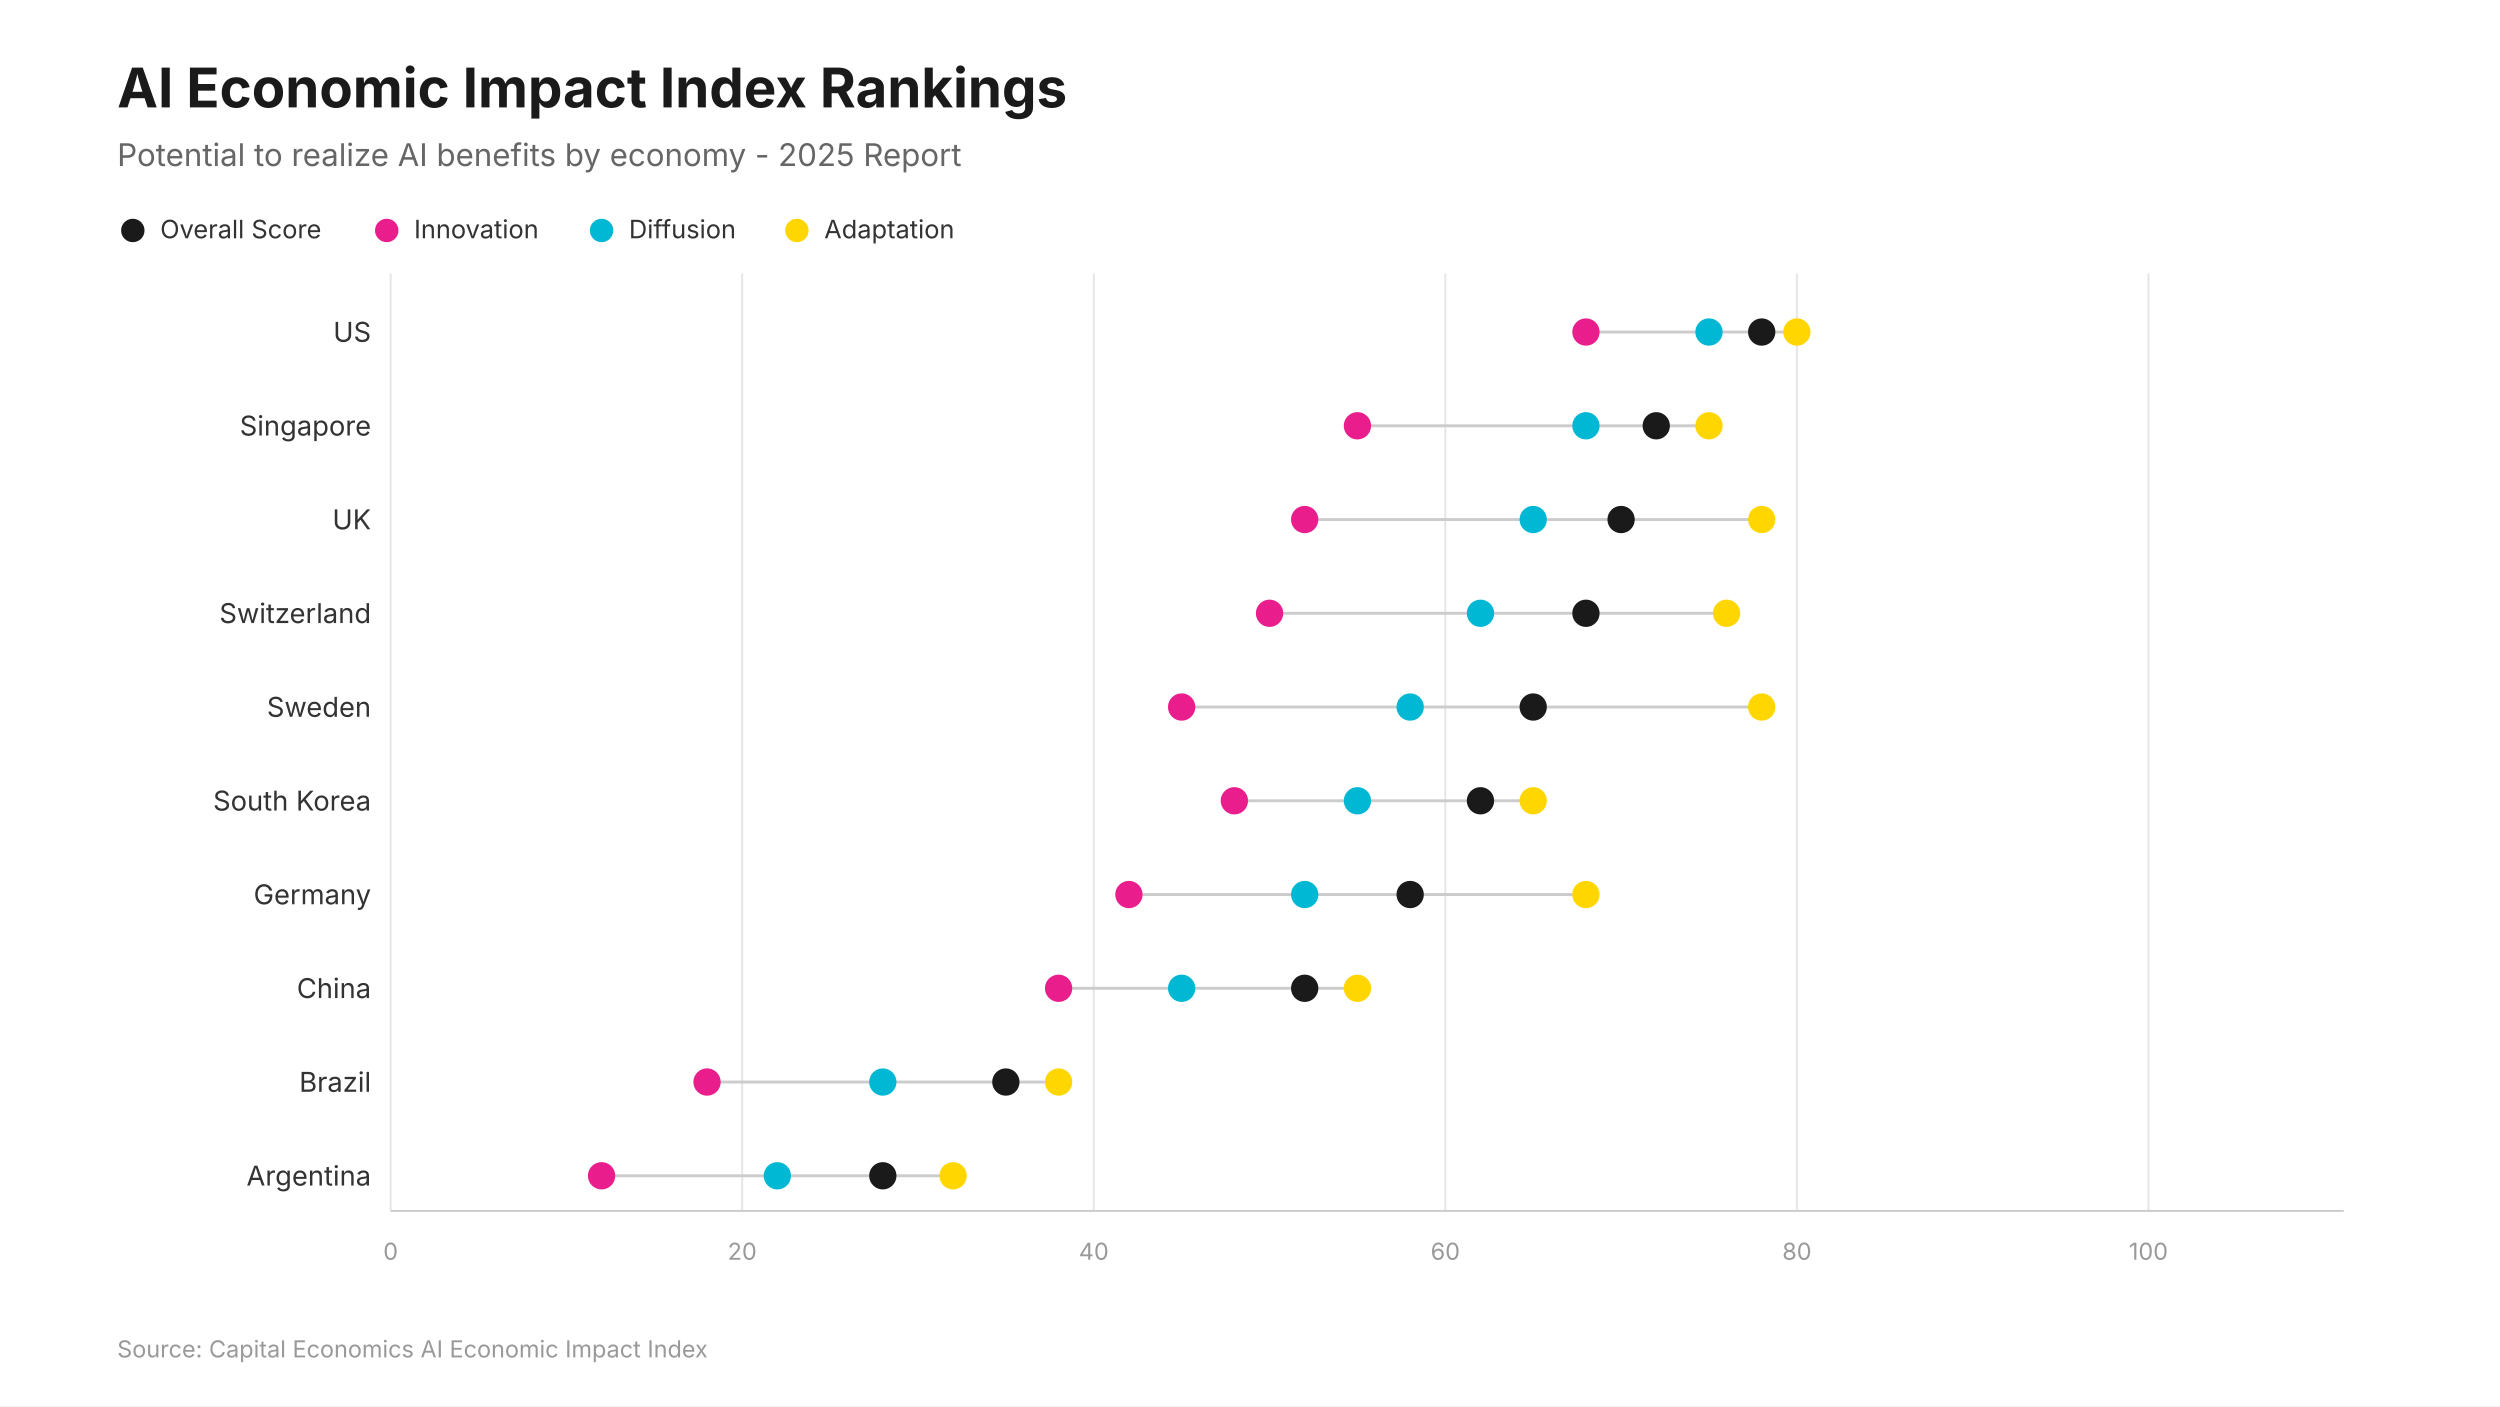
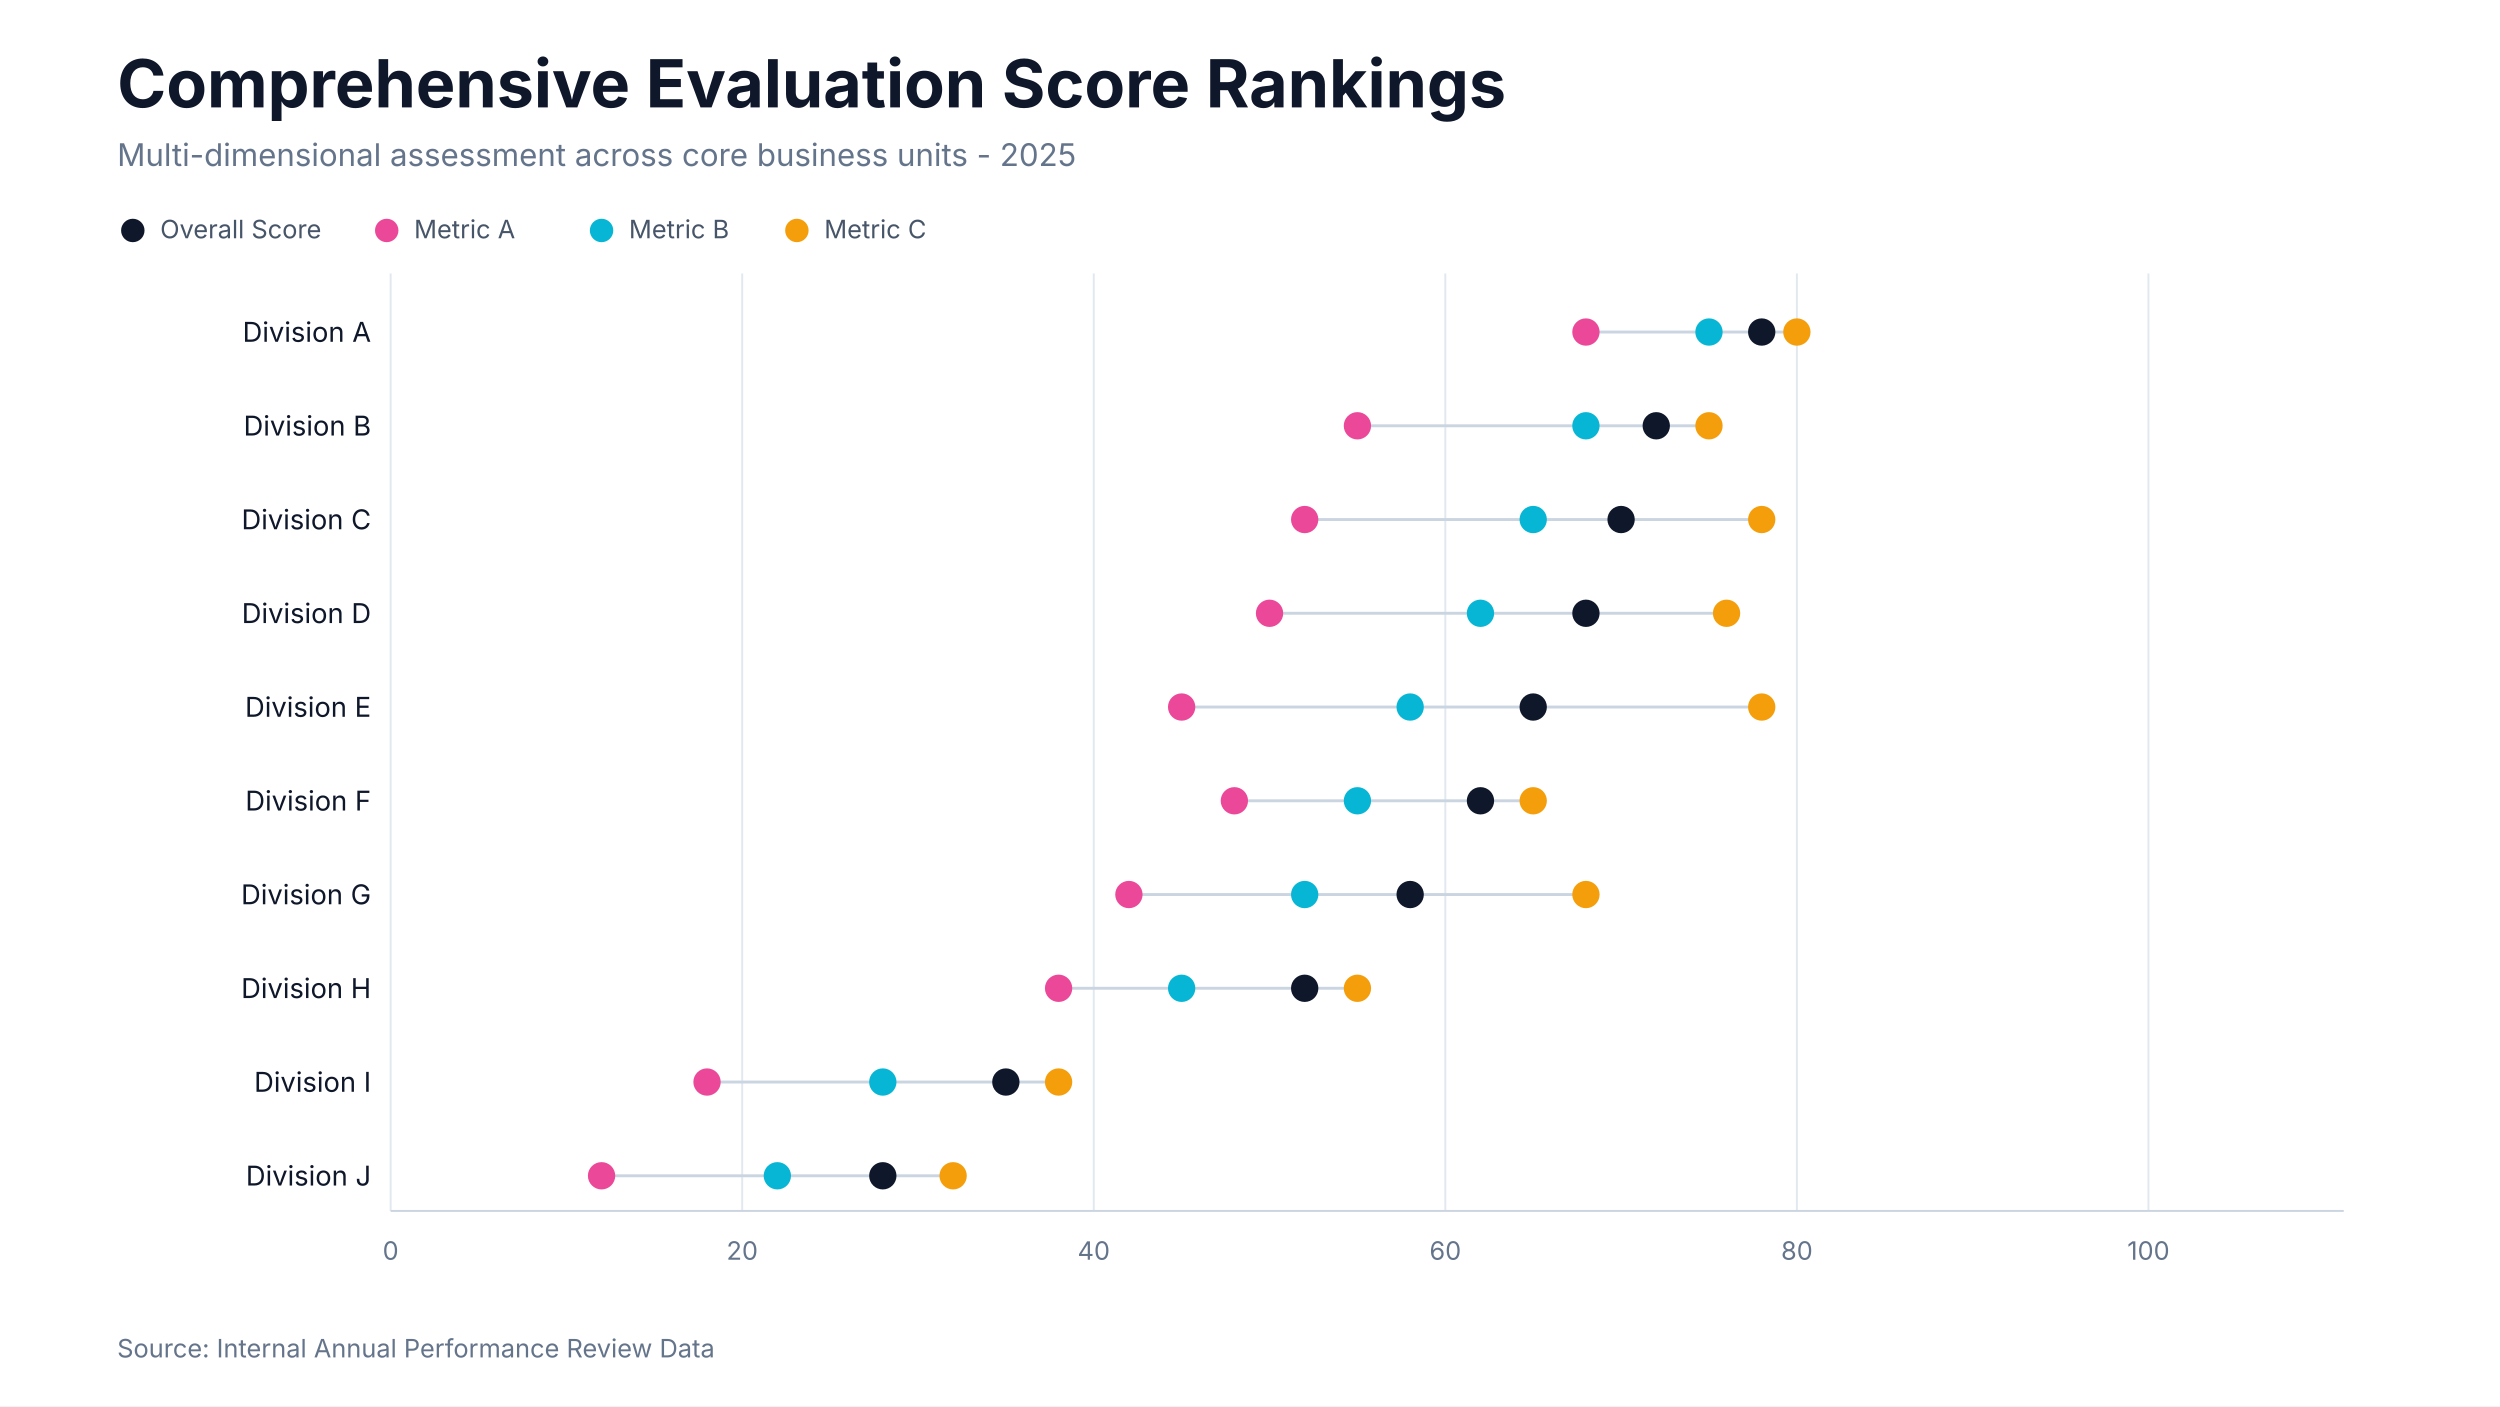
<svg xmlns="http://www.w3.org/2000/svg" viewBox="0 0 1280 720" width="1280" height="720">
  <rect width="1280" height="720" fill="#FFFFFF" />
-   <text x="60" y="55" font-family="-apple-system, BlinkMacSystemFont, 'Segoe UI', 'PingFang SC', 'Microsoft YaHei', sans-serif" font-size="28" font-weight="bold" fill="#1A1A1A">
-     <tspan>AI Economic Impact Index Rankings</tspan>
-   </text>
-   <text x="60" y="85" font-family="-apple-system, BlinkMacSystemFont, 'Segoe UI', 'PingFang SC', 'Microsoft YaHei', sans-serif" font-size="16" fill="#666666">
-     <tspan>Potential to realize AI benefits by economy - 2025 Report</tspan>
-   </text>
+   <text x="60" y="55" font-family="-apple-system, BlinkMacSystemFont, 'Segoe UI', 'PingFang SC', 'Microsoft YaHei', sans-serif" font-size="34" font-weight="bold" fill="#0F172A">Comprehensive Evaluation Score Rankings</text>
+   <text x="60" y="85" font-family="-apple-system, BlinkMacSystemFont, 'Segoe UI', 'PingFang SC', 'Microsoft YaHei', sans-serif" font-size="16" fill="#64748B">Multi-dimensional assessment across core business units - 2025</text>
  <g id="legend" transform="translate(60, 110)">
-     <circle cx="8" cy="8" r="6" fill="#1A1A1A" />
-     <text x="22" y="12" font-family="-apple-system, BlinkMacSystemFont, 'Segoe UI', sans-serif" font-size="13" fill="#333333">
-       <tspan>Overall Score</tspan>
-     </text>
-     <circle cx="138" cy="8" r="6" fill="#E91E8C" />
-     <text x="152" y="12" font-family="-apple-system, BlinkMacSystemFont, 'Segoe UI', sans-serif" font-size="13" fill="#333333">
-       <tspan>Innovation</tspan>
-     </text>
-     <circle cx="248" cy="8" r="6" fill="#00B8D4" />
-     <text x="262" y="12" font-family="-apple-system, BlinkMacSystemFont, 'Segoe UI', sans-serif" font-size="13" fill="#333333">
-       <tspan>Diffusion</tspan>
-     </text>
-     <circle cx="348" cy="8" r="6" fill="#FFD600" />
-     <text x="362" y="12" font-family="-apple-system, BlinkMacSystemFont, 'Segoe UI', sans-serif" font-size="13" fill="#333333">
-       <tspan>Adaptation</tspan>
-     </text>
+     <circle cx="8" cy="8" r="6" fill="#0F172A" />
+     <text x="22" y="12" font-family="-apple-system, BlinkMacSystemFont, 'Segoe UI', sans-serif" font-size="13" fill="#475569">Overall Score</text>
+     <circle cx="138" cy="8" r="6" fill="#EC4899" />
+     <text x="152" y="12" font-family="-apple-system, BlinkMacSystemFont, 'Segoe UI', sans-serif" font-size="13" fill="#475569">Metric A</text>
+     <circle cx="248" cy="8" r="6" fill="#06B6D4" />
+     <text x="262" y="12" font-family="-apple-system, BlinkMacSystemFont, 'Segoe UI', sans-serif" font-size="13" fill="#475569">Metric B</text>
+     <circle cx="348" cy="8" r="6" fill="#F59E0B" />
+     <text x="362" y="12" font-family="-apple-system, BlinkMacSystemFont, 'Segoe UI', sans-serif" font-size="13" fill="#475569">Metric C</text>
  </g>
  <g id="chartArea" transform="translate(0, 140)">
-     <line x1="200" y1="0" x2="200" y2="480" stroke="#E5E5E5" stroke-width="1" />
-     <line x1="380" y1="0" x2="380" y2="480" stroke="#E5E5E5" stroke-width="1" />
-     <line x1="560" y1="0" x2="560" y2="480" stroke="#E5E5E5" stroke-width="1" />
-     <line x1="740" y1="0" x2="740" y2="480" stroke="#E5E5E5" stroke-width="1" />
-     <line x1="920" y1="0" x2="920" y2="480" stroke="#E5E5E5" stroke-width="1" />
-     <line x1="1100" y1="0" x2="1100" y2="480" stroke="#E5E5E5" stroke-width="1" />
-     <line x1="200" y1="480" x2="1200" y2="480" stroke="#CCCCCC" stroke-width="1" />
-     <text x="200" y="505" font-family="-apple-system, BlinkMacSystemFont, 'Segoe UI', sans-serif" font-size="12" fill="#999999" text-anchor="middle">
-       <tspan>0</tspan>
-     </text>
-     <text x="380" y="505" font-family="-apple-system, BlinkMacSystemFont, 'Segoe UI', sans-serif" font-size="12" fill="#999999" text-anchor="middle">
-       <tspan>20</tspan>
-     </text>
-     <text x="560" y="505" font-family="-apple-system, BlinkMacSystemFont, 'Segoe UI', sans-serif" font-size="12" fill="#999999" text-anchor="middle">
-       <tspan>40</tspan>
-     </text>
-     <text x="740" y="505" font-family="-apple-system, BlinkMacSystemFont, 'Segoe UI', sans-serif" font-size="12" fill="#999999" text-anchor="middle">
-       <tspan>60</tspan>
-     </text>
-     <text x="920" y="505" font-family="-apple-system, BlinkMacSystemFont, 'Segoe UI', sans-serif" font-size="12" fill="#999999" text-anchor="middle">
-       <tspan>80</tspan>
-     </text>
-     <text x="1100" y="505" font-family="-apple-system, BlinkMacSystemFont, 'Segoe UI', sans-serif" font-size="12" fill="#999999" text-anchor="middle">
-       <tspan>100</tspan>
-     </text>
-     <g class="data-row" transform="translate(0, 30)">
-       <text x="190" y="5" font-family="-apple-system, BlinkMacSystemFont, 'Segoe UI', 'PingFang SC', 'Microsoft YaHei', sans-serif" font-size="14" fill="#333333" text-anchor="end">
-         <tspan>US</tspan>
-       </text>
-       <line x1="812" y1="0" x2="920" y2="0" stroke="#CCCCCC" stroke-width="1.5" />
-       <circle cx="812" cy="0" r="7" fill="#E91E8C" />
-       <circle cx="875" cy="0" r="7" fill="#00B8D4" />
-       <circle cx="920" cy="0" r="7" fill="#FFD600" />
-       <circle cx="902" cy="0" r="7" fill="#1A1A1A" />
+     <line x1="200" y1="0" x2="200" y2="480" stroke="#E2E8F0" stroke-width="1" />
+     <line x1="380" y1="0" x2="380" y2="480" stroke="#E2E8F0" stroke-width="1" />
+     <line x1="560" y1="0" x2="560" y2="480" stroke="#E2E8F0" stroke-width="1" />
+     <line x1="740" y1="0" x2="740" y2="480" stroke="#E2E8F0" stroke-width="1" />
+     <line x1="920" y1="0" x2="920" y2="480" stroke="#E2E8F0" stroke-width="1" />
+     <line x1="1100" y1="0" x2="1100" y2="480" stroke="#E2E8F0" stroke-width="1" />
+     <line x1="200" y1="480" x2="1200" y2="480" stroke="#CBD5E1" stroke-width="1" />
+     <text x="200" y="505" font-family="-apple-system, BlinkMacSystemFont, 'Segoe UI', sans-serif" font-size="13" fill="#64748B" text-anchor="middle">0</text>
+     <text x="380" y="505" font-family="-apple-system, BlinkMacSystemFont, 'Segoe UI', sans-serif" font-size="13" fill="#64748B" text-anchor="middle">20</text>
+     <text x="560" y="505" font-family="-apple-system, BlinkMacSystemFont, 'Segoe UI', sans-serif" font-size="13" fill="#64748B" text-anchor="middle">40</text>
+     <text x="740" y="505" font-family="-apple-system, BlinkMacSystemFont, 'Segoe UI', sans-serif" font-size="13" fill="#64748B" text-anchor="middle">60</text>
+     <text x="920" y="505" font-family="-apple-system, BlinkMacSystemFont, 'Segoe UI', sans-serif" font-size="13" fill="#64748B" text-anchor="middle">80</text>
+     <text x="1100" y="505" font-family="-apple-system, BlinkMacSystemFont, 'Segoe UI', sans-serif" font-size="13" fill="#64748B" text-anchor="middle">100</text>
+     <g id="row-us" transform="translate(0, 30)">
+       <text x="190" y="5" font-family="-apple-system, BlinkMacSystemFont, 'Segoe UI', 'PingFang SC', 'Microsoft YaHei', sans-serif" font-size="14" fill="#0F172A" text-anchor="end">Division A</text>
+       <line x1="812" y1="0" x2="920" y2="0" stroke="#CBD5E1" stroke-width="1.5" />
+       <circle cx="812" cy="0" r="7" fill="#EC4899" />
+       <circle cx="875" cy="0" r="7" fill="#06B6D4" />
+       <circle cx="920" cy="0" r="7" fill="#F59E0B" />
+       <circle cx="902" cy="0" r="7" fill="#0F172A" />
    </g>
-     <g class="data-row" transform="translate(0, 78)">
-       <text x="190" y="5" font-family="-apple-system, BlinkMacSystemFont, 'Segoe UI', 'PingFang SC', 'Microsoft YaHei', sans-serif" font-size="14" fill="#333333" text-anchor="end">
-         <tspan>Singapore</tspan>
-       </text>
-       <line x1="695" y1="0" x2="875" y2="0" stroke="#CCCCCC" stroke-width="1.5" />
-       <circle cx="695" cy="0" r="7" fill="#E91E8C" />
-       <circle cx="812" cy="0" r="7" fill="#00B8D4" />
-       <circle cx="875" cy="0" r="7" fill="#FFD600" />
-       <circle cx="848" cy="0" r="7" fill="#1A1A1A" />
+     <g id="row-singapore" transform="translate(0, 78)">
+       <text x="190" y="5" font-family="-apple-system, BlinkMacSystemFont, 'Segoe UI', 'PingFang SC', 'Microsoft YaHei', sans-serif" font-size="14" fill="#0F172A" text-anchor="end">Division B</text>
+       <line x1="695" y1="0" x2="875" y2="0" stroke="#CBD5E1" stroke-width="1.5" />
+       <circle cx="695" cy="0" r="7" fill="#EC4899" />
+       <circle cx="812" cy="0" r="7" fill="#06B6D4" />
+       <circle cx="875" cy="0" r="7" fill="#F59E0B" />
+       <circle cx="848" cy="0" r="7" fill="#0F172A" />
    </g>
-     <g class="data-row" transform="translate(0, 126)">
-       <text x="190" y="5" font-family="-apple-system, BlinkMacSystemFont, 'Segoe UI', 'PingFang SC', 'Microsoft YaHei', sans-serif" font-size="14" fill="#333333" text-anchor="end">
-         <tspan>UK</tspan>
-       </text>
-       <line x1="668" y1="0" x2="902" y2="0" stroke="#CCCCCC" stroke-width="1.5" />
-       <circle cx="668" cy="0" r="7" fill="#E91E8C" />
-       <circle cx="785" cy="0" r="7" fill="#00B8D4" />
-       <circle cx="902" cy="0" r="7" fill="#FFD600" />
-       <circle cx="830" cy="0" r="7" fill="#1A1A1A" />
+     <g id="row-uk" transform="translate(0, 126)">
+       <text x="190" y="5" font-family="-apple-system, BlinkMacSystemFont, 'Segoe UI', 'PingFang SC', 'Microsoft YaHei', sans-serif" font-size="14" fill="#0F172A" text-anchor="end">Division C</text>
+       <line x1="668" y1="0" x2="902" y2="0" stroke="#CBD5E1" stroke-width="1.5" />
+       <circle cx="668" cy="0" r="7" fill="#EC4899" />
+       <circle cx="785" cy="0" r="7" fill="#06B6D4" />
+       <circle cx="902" cy="0" r="7" fill="#F59E0B" />
+       <circle cx="830" cy="0" r="7" fill="#0F172A" />
    </g>
-     <g class="data-row" transform="translate(0, 174)">
-       <text x="190" y="5" font-family="-apple-system, BlinkMacSystemFont, 'Segoe UI', 'PingFang SC', 'Microsoft YaHei', sans-serif" font-size="14" fill="#333333" text-anchor="end">
-         <tspan>Switzerland</tspan>
-       </text>
-       <line x1="650" y1="0" x2="884" y2="0" stroke="#CCCCCC" stroke-width="1.5" />
-       <circle cx="650" cy="0" r="7" fill="#E91E8C" />
-       <circle cx="758" cy="0" r="7" fill="#00B8D4" />
-       <circle cx="884" cy="0" r="7" fill="#FFD600" />
-       <circle cx="812" cy="0" r="7" fill="#1A1A1A" />
+     <g id="row-switzerland" transform="translate(0, 174)">
+       <text x="190" y="5" font-family="-apple-system, BlinkMacSystemFont, 'Segoe UI', 'PingFang SC', 'Microsoft YaHei', sans-serif" font-size="14" fill="#0F172A" text-anchor="end">Division D</text>
+       <line x1="650" y1="0" x2="884" y2="0" stroke="#CBD5E1" stroke-width="1.5" />
+       <circle cx="650" cy="0" r="7" fill="#EC4899" />
+       <circle cx="758" cy="0" r="7" fill="#06B6D4" />
+       <circle cx="884" cy="0" r="7" fill="#F59E0B" />
+       <circle cx="812" cy="0" r="7" fill="#0F172A" />
    </g>
-     <g class="data-row" transform="translate(0, 222)">
-       <text x="190" y="5" font-family="-apple-system, BlinkMacSystemFont, 'Segoe UI', 'PingFang SC', 'Microsoft YaHei', sans-serif" font-size="14" fill="#333333" text-anchor="end">
-         <tspan>Sweden</tspan>
-       </text>
-       <line x1="605" y1="0" x2="902" y2="0" stroke="#CCCCCC" stroke-width="1.5" />
-       <circle cx="605" cy="0" r="7" fill="#E91E8C" />
-       <circle cx="722" cy="0" r="7" fill="#00B8D4" />
-       <circle cx="902" cy="0" r="7" fill="#FFD600" />
-       <circle cx="785" cy="0" r="7" fill="#1A1A1A" />
+     <g id="row-sweden" transform="translate(0, 222)">
+       <text x="190" y="5" font-family="-apple-system, BlinkMacSystemFont, 'Segoe UI', 'PingFang SC', 'Microsoft YaHei', sans-serif" font-size="14" fill="#0F172A" text-anchor="end">Division E</text>
+       <line x1="605" y1="0" x2="902" y2="0" stroke="#CBD5E1" stroke-width="1.5" />
+       <circle cx="605" cy="0" r="7" fill="#EC4899" />
+       <circle cx="722" cy="0" r="7" fill="#06B6D4" />
+       <circle cx="902" cy="0" r="7" fill="#F59E0B" />
+       <circle cx="785" cy="0" r="7" fill="#0F172A" />
    </g>
-     <g class="data-row" transform="translate(0, 270)">
-       <text x="190" y="5" font-family="-apple-system, BlinkMacSystemFont, 'Segoe UI', 'PingFang SC', 'Microsoft YaHei', sans-serif" font-size="14" fill="#333333" text-anchor="end">
-         <tspan>South Korea</tspan>
-       </text>
-       <line x1="632" y1="0" x2="785" y2="0" stroke="#CCCCCC" stroke-width="1.5" />
-       <circle cx="632" cy="0" r="7" fill="#E91E8C" />
-       <circle cx="695" cy="0" r="7" fill="#00B8D4" />
-       <circle cx="785" cy="0" r="7" fill="#FFD600" />
-       <circle cx="758" cy="0" r="7" fill="#1A1A1A" />
+     <g id="row-south-korea" transform="translate(0, 270)">
+       <text x="190" y="5" font-family="-apple-system, BlinkMacSystemFont, 'Segoe UI', 'PingFang SC', 'Microsoft YaHei', sans-serif" font-size="14" fill="#0F172A" text-anchor="end">Division F</text>
+       <line x1="632" y1="0" x2="785" y2="0" stroke="#CBD5E1" stroke-width="1.5" />
+       <circle cx="632" cy="0" r="7" fill="#EC4899" />
+       <circle cx="695" cy="0" r="7" fill="#06B6D4" />
+       <circle cx="785" cy="0" r="7" fill="#F59E0B" />
+       <circle cx="758" cy="0" r="7" fill="#0F172A" />
    </g>
-     <g class="data-row" transform="translate(0, 318)">
-       <text x="190" y="5" font-family="-apple-system, BlinkMacSystemFont, 'Segoe UI', 'PingFang SC', 'Microsoft YaHei', sans-serif" font-size="14" fill="#333333" text-anchor="end">
-         <tspan>Germany</tspan>
-       </text>
-       <line x1="578" y1="0" x2="812" y2="0" stroke="#CCCCCC" stroke-width="1.5" />
-       <circle cx="578" cy="0" r="7" fill="#E91E8C" />
-       <circle cx="668" cy="0" r="7" fill="#00B8D4" />
-       <circle cx="812" cy="0" r="7" fill="#FFD600" />
-       <circle cx="722" cy="0" r="7" fill="#1A1A1A" />
+     <g id="row-germany" transform="translate(0, 318)">
+       <text x="190" y="5" font-family="-apple-system, BlinkMacSystemFont, 'Segoe UI', 'PingFang SC', 'Microsoft YaHei', sans-serif" font-size="14" fill="#0F172A" text-anchor="end">Division G</text>
+       <line x1="578" y1="0" x2="812" y2="0" stroke="#CBD5E1" stroke-width="1.5" />
+       <circle cx="578" cy="0" r="7" fill="#EC4899" />
+       <circle cx="668" cy="0" r="7" fill="#06B6D4" />
+       <circle cx="812" cy="0" r="7" fill="#F59E0B" />
+       <circle cx="722" cy="0" r="7" fill="#0F172A" />
    </g>
-     <g class="data-row" transform="translate(0, 366)">
-       <text x="190" y="5" font-family="-apple-system, BlinkMacSystemFont, 'Segoe UI', 'PingFang SC', 'Microsoft YaHei', sans-serif" font-size="14" fill="#333333" text-anchor="end">
-         <tspan>China</tspan>
-       </text>
-       <line x1="542" y1="0" x2="695" y2="0" stroke="#CCCCCC" stroke-width="1.5" />
-       <circle cx="542" cy="0" r="7" fill="#E91E8C" />
-       <circle cx="605" cy="0" r="7" fill="#00B8D4" />
-       <circle cx="695" cy="0" r="7" fill="#FFD600" />
-       <circle cx="668" cy="0" r="7" fill="#1A1A1A" />
+     <g id="row-china" transform="translate(0, 366)">
+       <text x="190" y="5" font-family="-apple-system, BlinkMacSystemFont, 'Segoe UI', 'PingFang SC', 'Microsoft YaHei', sans-serif" font-size="14" fill="#0F172A" text-anchor="end">Division H</text>
+       <line x1="542" y1="0" x2="695" y2="0" stroke="#CBD5E1" stroke-width="1.5" />
+       <circle cx="542" cy="0" r="7" fill="#EC4899" />
+       <circle cx="605" cy="0" r="7" fill="#06B6D4" />
+       <circle cx="695" cy="0" r="7" fill="#F59E0B" />
+       <circle cx="668" cy="0" r="7" fill="#0F172A" />
    </g>
-     <g class="data-row" transform="translate(0, 414)">
-       <text x="190" y="5" font-family="-apple-system, BlinkMacSystemFont, 'Segoe UI', 'PingFang SC', 'Microsoft YaHei', sans-serif" font-size="14" fill="#333333" text-anchor="end">
-         <tspan>Brazil</tspan>
-       </text>
-       <line x1="362" y1="0" x2="542" y2="0" stroke="#CCCCCC" stroke-width="1.5" />
-       <circle cx="362" cy="0" r="7" fill="#E91E8C" />
-       <circle cx="452" cy="0" r="7" fill="#00B8D4" />
-       <circle cx="542" cy="0" r="7" fill="#FFD600" />
-       <circle cx="515" cy="0" r="7" fill="#1A1A1A" />
+     <g id="row-brazil" transform="translate(0, 414)">
+       <text x="190" y="5" font-family="-apple-system, BlinkMacSystemFont, 'Segoe UI', 'PingFang SC', 'Microsoft YaHei', sans-serif" font-size="14" fill="#0F172A" text-anchor="end">Division I</text>
+       <line x1="362" y1="0" x2="542" y2="0" stroke="#CBD5E1" stroke-width="1.5" />
+       <circle cx="362" cy="0" r="7" fill="#EC4899" />
+       <circle cx="452" cy="0" r="7" fill="#06B6D4" />
+       <circle cx="542" cy="0" r="7" fill="#F59E0B" />
+       <circle cx="515" cy="0" r="7" fill="#0F172A" />
    </g>
-     <g class="data-row" transform="translate(0, 462)">
-       <text x="190" y="5" font-family="-apple-system, BlinkMacSystemFont, 'Segoe UI', 'PingFang SC', 'Microsoft YaHei', sans-serif" font-size="14" fill="#333333" text-anchor="end">
-         <tspan>Argentina</tspan>
-       </text>
-       <line x1="308" y1="0" x2="488" y2="0" stroke="#CCCCCC" stroke-width="1.5" />
-       <circle cx="308" cy="0" r="7" fill="#E91E8C" />
-       <circle cx="398" cy="0" r="7" fill="#00B8D4" />
-       <circle cx="488" cy="0" r="7" fill="#FFD600" />
-       <circle cx="452" cy="0" r="7" fill="#1A1A1A" />
+     <g id="row-argentina" transform="translate(0, 462)">
+       <text x="190" y="5" font-family="-apple-system, BlinkMacSystemFont, 'Segoe UI', 'PingFang SC', 'Microsoft YaHei', sans-serif" font-size="14" fill="#0F172A" text-anchor="end">Division J</text>
+       <line x1="308" y1="0" x2="488" y2="0" stroke="#CBD5E1" stroke-width="1.5" />
+       <circle cx="308" cy="0" r="7" fill="#EC4899" />
+       <circle cx="398" cy="0" r="7" fill="#06B6D4" />
+       <circle cx="488" cy="0" r="7" fill="#F59E0B" />
+       <circle cx="452" cy="0" r="7" fill="#0F172A" />
    </g>
  </g>
-   <text x="60" y="695" font-family="-apple-system, BlinkMacSystemFont, 'Segoe UI', 'PingFang SC', 'Microsoft YaHei', sans-serif" font-size="12" fill="#999999">
-     <tspan>Source: Capital Economics AI Economic Impact Index</tspan>
-   </text>
+   <text x="60" y="695" font-family="-apple-system, BlinkMacSystemFont, 'Segoe UI', 'PingFang SC', 'Microsoft YaHei', sans-serif" font-size="13" fill="#64748B">Source: Internal Annual Performance Review Data</text>
</svg>
